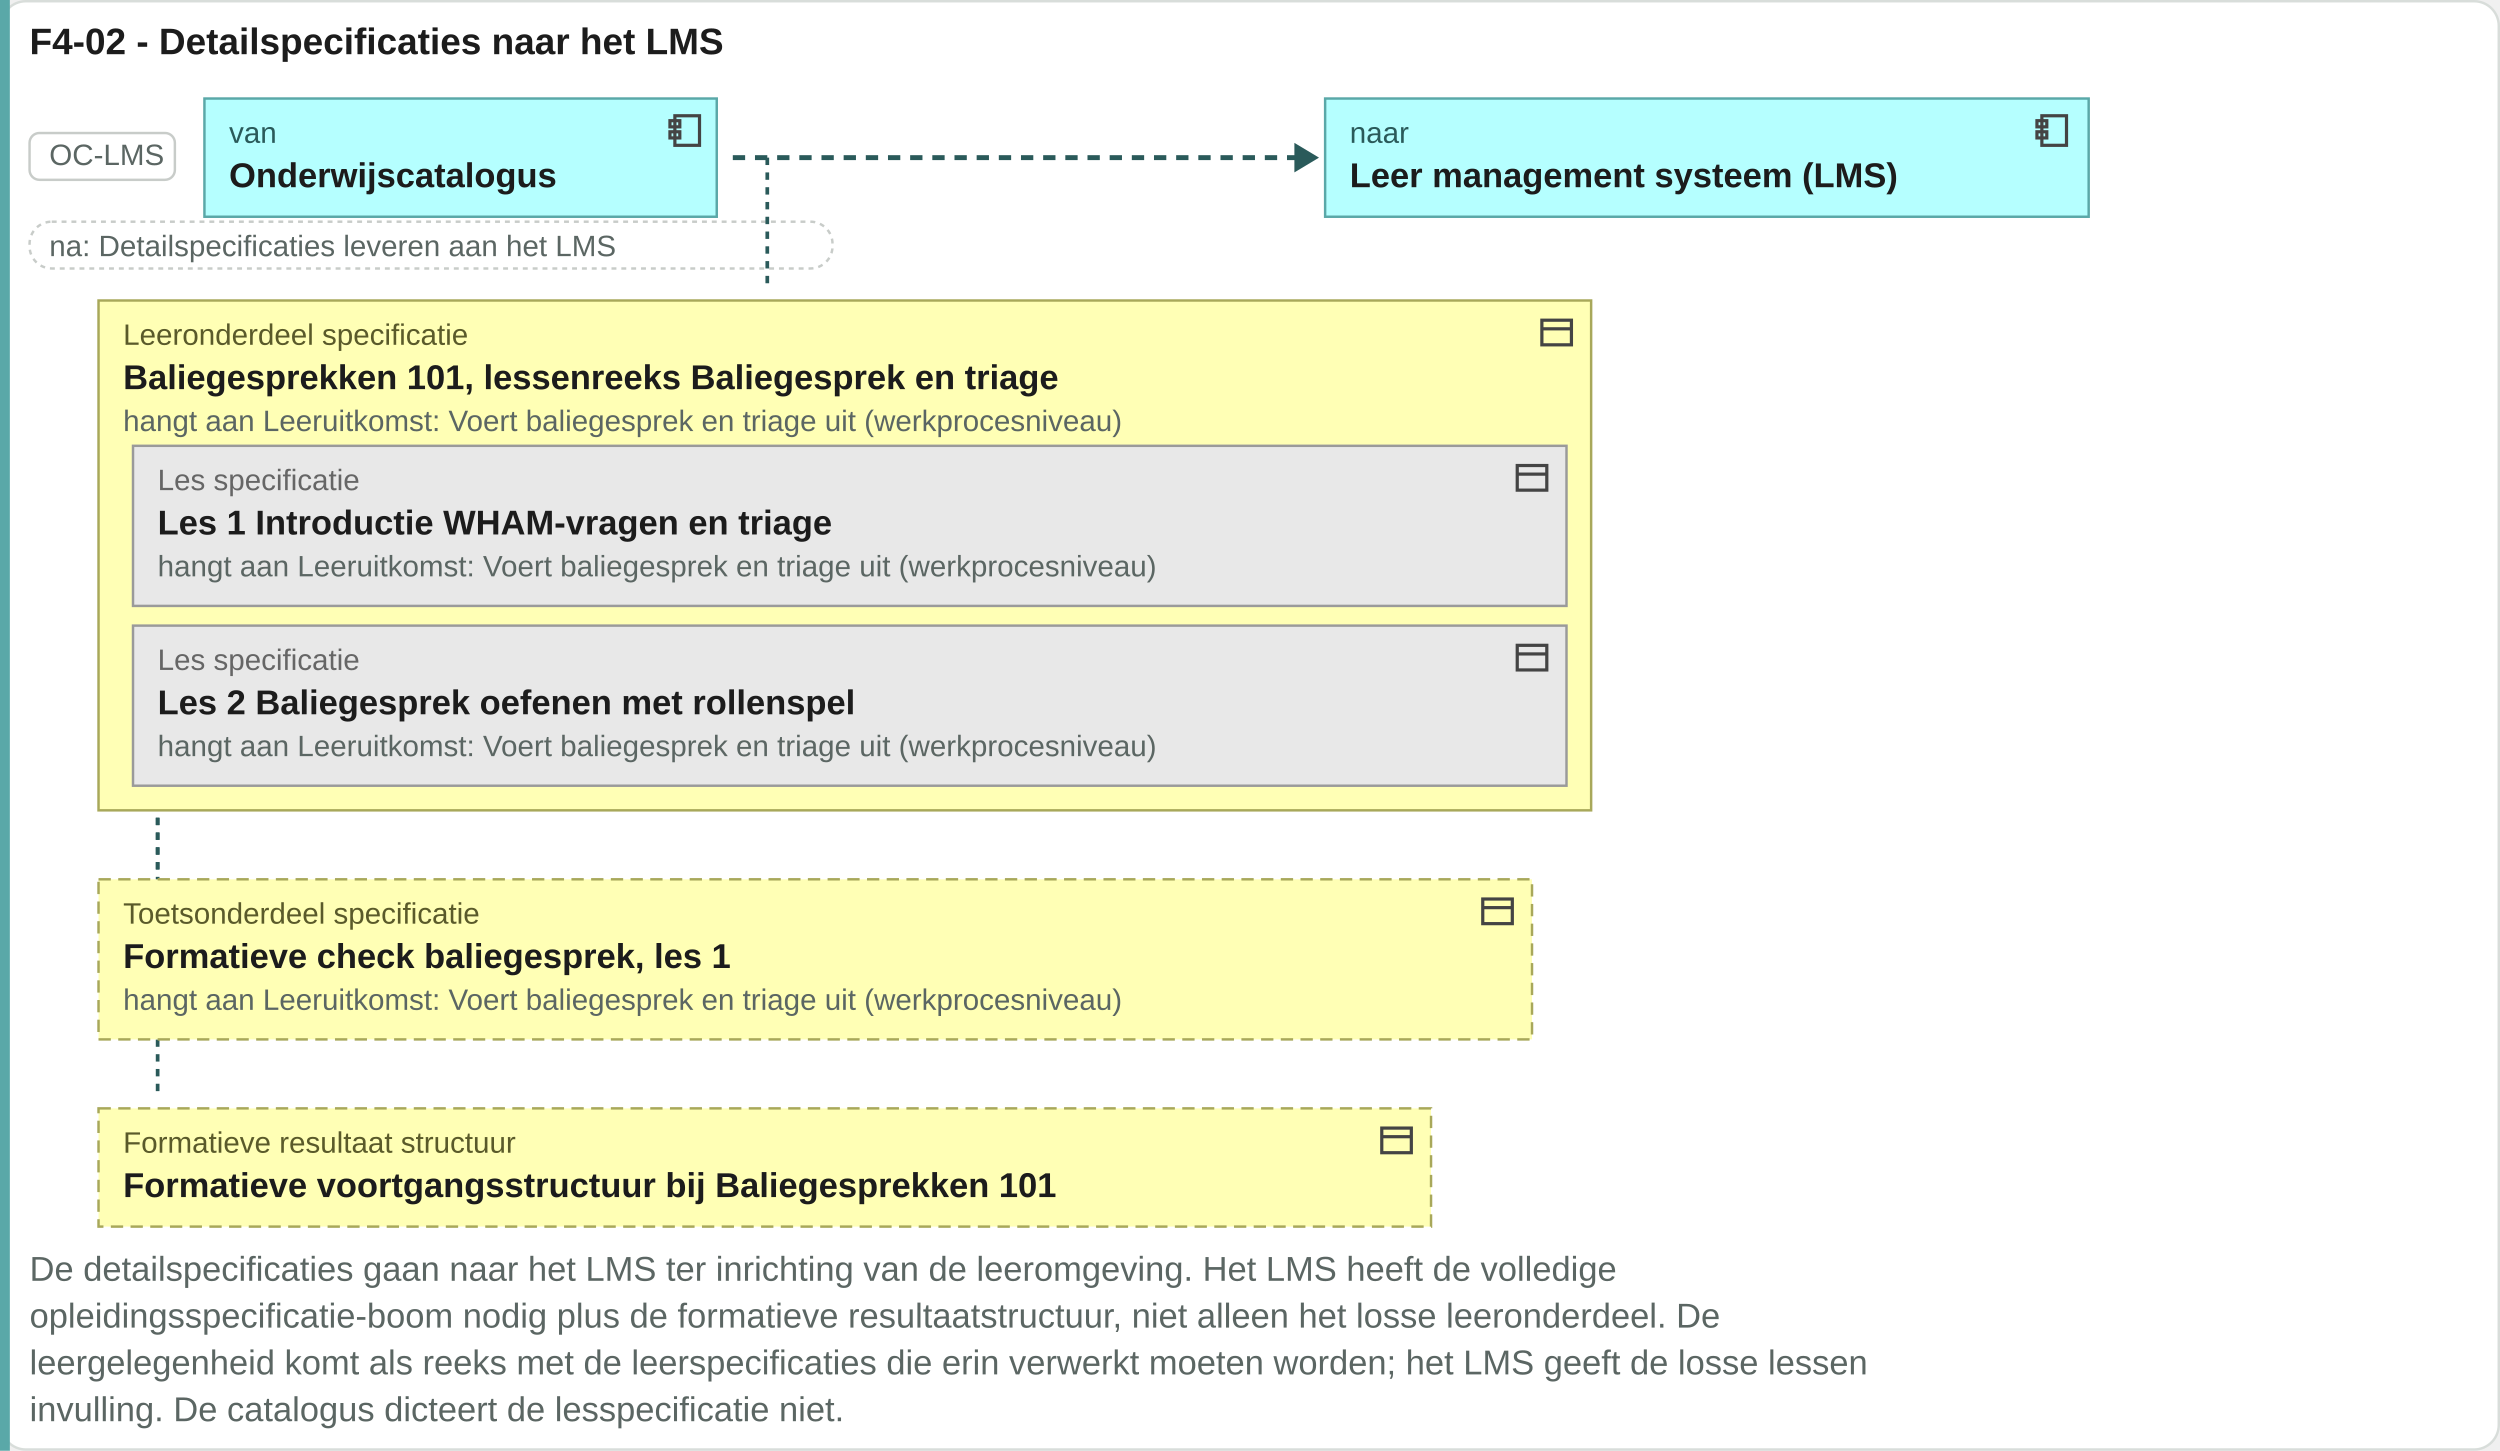
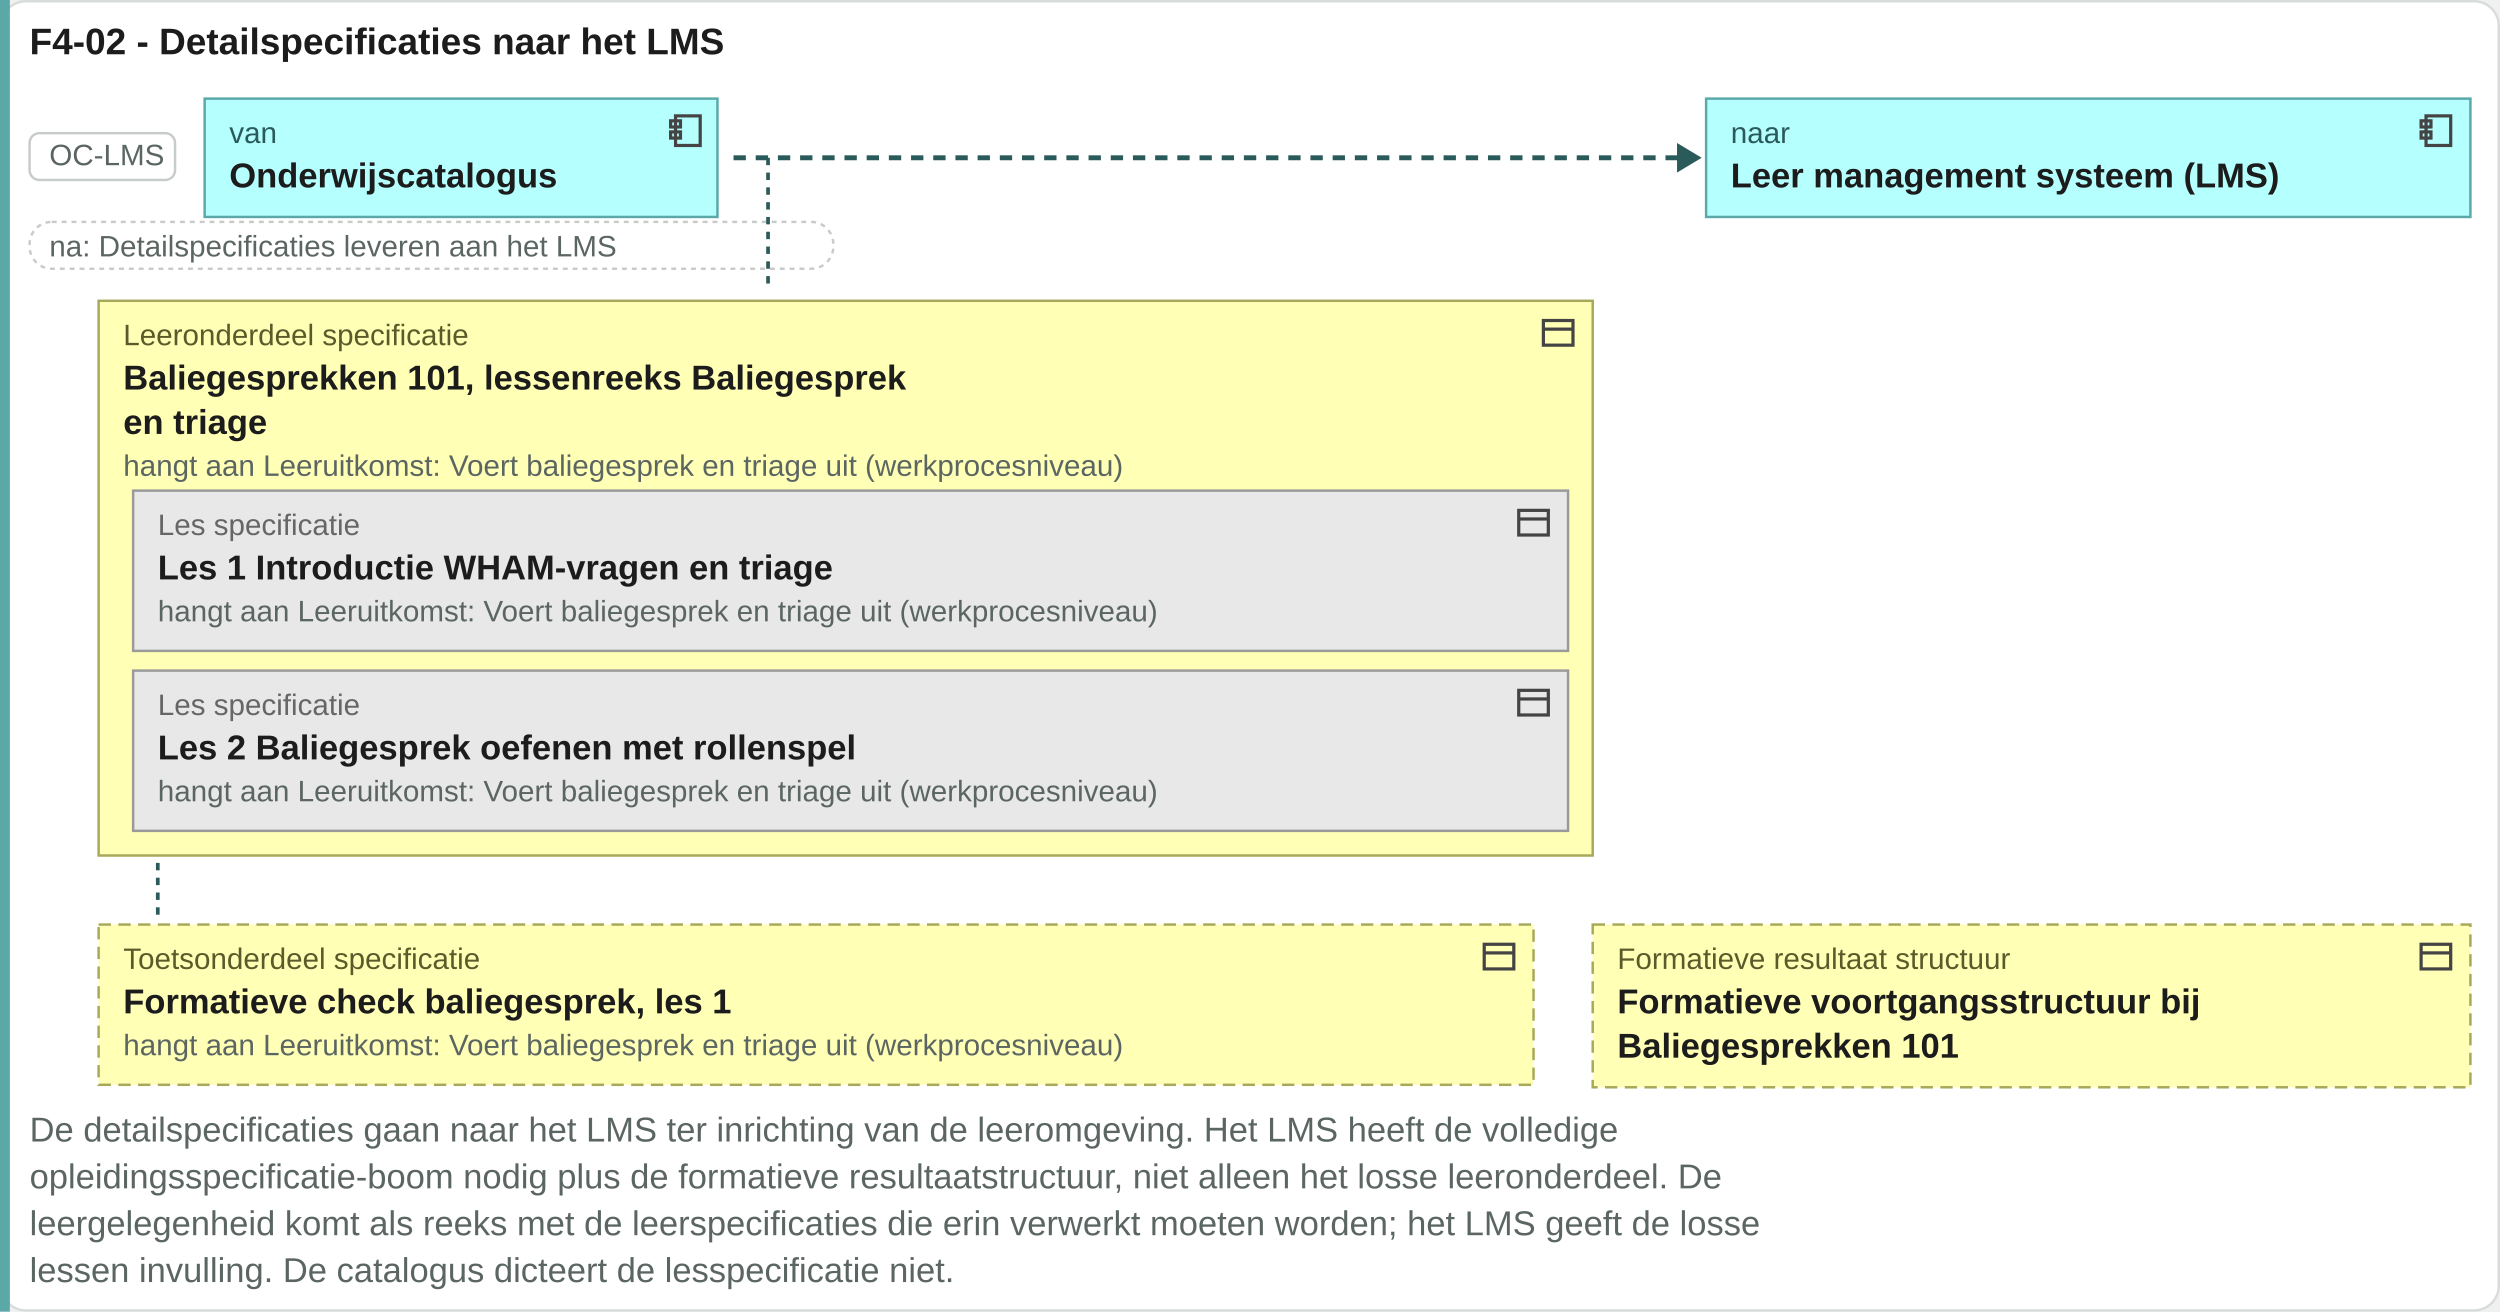
- <svg xmlns="http://www.w3.org/2000/svg" viewBox="0 0 1015 589" width="1015" height="589">
-   <rect x="0.5" y="0.5" width="1014" height="588" rx="10" fill="#ffffff" stroke="#d8ddda" />
+ <svg xmlns="http://www.w3.org/2000/svg" viewBox="0 0 1014 532" width="1014" height="532">
+   <rect x="0.5" y="0.5" width="1013" height="531" rx="10" fill="#ffffff" stroke="#d8ddda" />
  <text x="12" y="22" font-family="Arial, Helvetica, sans-serif" font-size="15" font-weight="bold" fill="#1c1c1c" text-anchor="start">F4-02 - Detailspecificaties naar het LMS</text>
-   <rect x="0" y="0" width="4" height="589" fill="#5aa8a8" />
+   <rect x="0" y="0" width="4" height="532" fill="#5aa8a8" />
  <rect x="12" y="54" width="59" height="19" rx="4" fill="#ffffff" stroke="#c8ccc9" />
  <text x="20" y="67" font-family="Arial, Helvetica, sans-serif" font-size="12" fill="#5b6663" text-anchor="start">OC-LMS</text>
  <rect x="83" y="40" width="208" height="48" rx="0" fill="#b5ffff" stroke="#5aa8a8" />
  <g transform="translate(270,45)" fill="none" stroke="#444" stroke-width="1.3">
    <rect x="4" y="2" width="10" height="12" />
    <rect x="2" y="4" width="4" height="2.5" />
    <rect x="2" y="8.5" width="4" height="2.5" />
  </g>
  <text x="93" y="58" font-family="Arial, Helvetica, sans-serif" font-size="12" fill="#2a5a5a" text-anchor="start">van</text>
  <text x="93" y="76" font-family="Arial, Helvetica, sans-serif" font-size="14" font-weight="bold" fill="#1c1c1c" text-anchor="start">Onderwijscatalogus</text>
-   <path d="M297.52 64H527.52" stroke="#2a5a5a" stroke-width="2" stroke-dasharray="5 4" />
-   <path d="M525.52 58l10 6-10 6z" fill="#2a5a5a" />
-   <rect x="538" y="40" width="310" height="48" rx="0" fill="#b5ffff" stroke="#5aa8a8" />
-   <g transform="translate(825,45)" fill="none" stroke="#444" stroke-width="1.3">
+   <path d="M297.52 64H682.2" stroke="#2a5a5a" stroke-width="2" stroke-dasharray="5 4" />
+   <path d="M680.2 58l10 6-10 6z" fill="#2a5a5a" />
+   <rect x="692" y="40" width="310" height="48" rx="0" fill="#b5ffff" stroke="#5aa8a8" />
+   <g transform="translate(980,45)" fill="none" stroke="#444" stroke-width="1.3">
    <rect x="4" y="2" width="10" height="12" />
    <rect x="2" y="4" width="4" height="2.5" />
    <rect x="2" y="8.5" width="4" height="2.5" />
  </g>
-   <text x="548" y="58" font-family="Arial, Helvetica, sans-serif" font-size="12" fill="#2a5a5a" text-anchor="start">naar</text>
-   <text x="548" y="76" font-family="Arial, Helvetica, sans-serif" font-size="14" font-weight="bold" fill="#1c1c1c" text-anchor="start">Leer management systeem (LMS)</text>
+   <text x="702" y="58" font-family="Arial, Helvetica, sans-serif" font-size="12" fill="#2a5a5a" text-anchor="start">naar</text>
+   <text x="702" y="76" font-family="Arial, Helvetica, sans-serif" font-size="14" font-weight="bold" fill="#1c1c1c" text-anchor="start">Leer management systeem (LMS)</text>
  <rect x="12" y="90" width="326" height="19" rx="9" fill="#ffffff" stroke="#c8ccc9" stroke-dasharray="2 2" />
  <text x="20" y="104" font-family="Arial, Helvetica, sans-serif" font-size="12" fill="#5b6663" text-anchor="start">na: Detailspecificaties leveren aan het LMS</text>
  <path d="M311.52 64V118" stroke="#2a5a5a" stroke-width="1.5" stroke-dasharray="3 3" />
-   <path d="M64 122V353" stroke="#2a5a5a" stroke-width="1.5" stroke-dasharray="3 3" />
-   <path d="M64 122V446" stroke="#2a5a5a" stroke-width="1.5" stroke-dasharray="3 3" />
-   <rect x="40" y="122" width="606" height="207" rx="0" fill="#ffffb5" stroke="#a8a85a" />
+   <path d="M64 122V371" stroke="#2a5a5a" stroke-width="1.5" stroke-dasharray="3 3" />
+   <rect x="40" y="122" width="606" height="225" rx="0" fill="#ffffb5" stroke="#a8a85a" />
  <g transform="translate(624,127)" fill="none" stroke="#444" stroke-width="1.3">
    <rect x="2" y="3" width="12" height="10" />
    <path d="M2 6.5h12" />
  </g>
  <text x="50" y="140" font-family="Arial, Helvetica, sans-serif" font-size="12" fill="#5a5a2a" text-anchor="start">Leeronderdeel specificatie</text>
-   <text x="50" y="158" font-family="Arial, Helvetica, sans-serif" font-size="14" font-weight="bold" fill="#1c1c1c" text-anchor="start">Baliegesprekken 101, lessenreeks Baliegesprek en triage</text>
-   <rect x="54" y="181" width="582" height="65" rx="0" fill="#e8e8e8" stroke="#9a9a9a" />
-   <g transform="translate(614,186)" fill="none" stroke="#444" stroke-width="1.3">
+   <rect x="54" y="199" width="582" height="65" rx="0" fill="#e8e8e8" stroke="#9a9a9a" />
+   <g transform="translate(614,204)" fill="none" stroke="#444" stroke-width="1.3">
    <rect x="2" y="3" width="12" height="10" />
    <path d="M2 6.5h12" />
  </g>
-   <text x="64" y="199" font-family="Arial, Helvetica, sans-serif" font-size="12" fill="#666666" text-anchor="start">Les specificatie</text>
-   <text x="64" y="217" font-family="Arial, Helvetica, sans-serif" font-size="14" font-weight="bold" fill="#1c1c1c" text-anchor="start">Les 1 Introductie WHAM-vragen en triage</text>
-   <text x="64" y="234" font-family="Arial, Helvetica, sans-serif" font-size="12" fill="#5b6663" text-anchor="start">hangt aan Leeruitkomst: Voert baliegesprek en triage uit (werkprocesniveau)</text>
-   <rect x="54" y="254" width="582" height="65" rx="0" fill="#e8e8e8" stroke="#9a9a9a" />
-   <g transform="translate(614,259)" fill="none" stroke="#444" stroke-width="1.3">
+   <text x="64" y="217" font-family="Arial, Helvetica, sans-serif" font-size="12" fill="#666666" text-anchor="start">Les specificatie</text>
+   <text x="64" y="235" font-family="Arial, Helvetica, sans-serif" font-size="14" font-weight="bold" fill="#1c1c1c" text-anchor="start">Les 1 Introductie WHAM-vragen en triage</text>
+   <text x="64" y="252" font-family="Arial, Helvetica, sans-serif" font-size="12" fill="#5b6663" text-anchor="start">hangt aan Leeruitkomst: Voert baliegesprek en triage uit (werkprocesniveau)</text>
+   <rect x="54" y="272" width="582" height="65" rx="0" fill="#e8e8e8" stroke="#9a9a9a" />
+   <g transform="translate(614,277)" fill="none" stroke="#444" stroke-width="1.3">
    <rect x="2" y="3" width="12" height="10" />
    <path d="M2 6.5h12" />
  </g>
-   <text x="64" y="272" font-family="Arial, Helvetica, sans-serif" font-size="12" fill="#666666" text-anchor="start">Les specificatie</text>
-   <text x="64" y="290" font-family="Arial, Helvetica, sans-serif" font-size="14" font-weight="bold" fill="#1c1c1c" text-anchor="start">Les 2 Baliegesprek oefenen met rollenspel</text>
-   <text x="64" y="307" font-family="Arial, Helvetica, sans-serif" font-size="12" fill="#5b6663" text-anchor="start">hangt aan Leeruitkomst: Voert baliegesprek en triage uit (werkprocesniveau)</text>
-   <text x="50" y="175" font-family="Arial, Helvetica, sans-serif" font-size="12" fill="#5b6663" text-anchor="start">hangt aan Leeruitkomst: Voert baliegesprek en triage uit (werkprocesniveau)</text>
-   <rect x="40" y="357" width="582" height="65" rx="0" fill="#ffffb5" stroke="#a8a85a" stroke-dasharray="5 3" />
-   <g transform="translate(600,362)" fill="none" stroke="#444" stroke-width="1.3">
+   <text x="64" y="290" font-family="Arial, Helvetica, sans-serif" font-size="12" fill="#666666" text-anchor="start">Les specificatie</text>
+   <text x="64" y="308" font-family="Arial, Helvetica, sans-serif" font-size="14" font-weight="bold" fill="#1c1c1c" text-anchor="start">Les 2 Baliegesprek oefenen met rollenspel</text>
+   <text x="64" y="325" font-family="Arial, Helvetica, sans-serif" font-size="12" fill="#5b6663" text-anchor="start">hangt aan Leeruitkomst: Voert baliegesprek en triage uit (werkprocesniveau)</text>
+   <text x="50" y="158" font-family="Arial, Helvetica, sans-serif" font-size="14" font-weight="bold" fill="#1c1c1c" text-anchor="start">Baliegesprekken 101, lessenreeks Baliegesprek</text>
+   <text x="50" y="176" font-family="Arial, Helvetica, sans-serif" font-size="14" font-weight="bold" fill="#1c1c1c" text-anchor="start">en triage</text>
+   <text x="50" y="193" font-family="Arial, Helvetica, sans-serif" font-size="12" fill="#5b6663" text-anchor="start">hangt aan Leeruitkomst: Voert baliegesprek en triage uit (werkprocesniveau)</text>
+   <rect x="40" y="375" width="582" height="65" rx="0" fill="#ffffb5" stroke="#a8a85a" stroke-dasharray="5 3" />
+   <g transform="translate(600,380)" fill="none" stroke="#444" stroke-width="1.3">
    <rect x="2" y="3" width="12" height="10" />
    <path d="M2 6.5h12" />
  </g>
-   <text x="50" y="375" font-family="Arial, Helvetica, sans-serif" font-size="12" fill="#5a5a2a" text-anchor="start">Toetsonderdeel specificatie</text>
-   <text x="50" y="393" font-family="Arial, Helvetica, sans-serif" font-size="14" font-weight="bold" fill="#1c1c1c" text-anchor="start">Formatieve check baliegesprek, les 1</text>
-   <text x="50" y="410" font-family="Arial, Helvetica, sans-serif" font-size="12" fill="#5b6663" text-anchor="start">hangt aan Leeruitkomst: Voert baliegesprek en triage uit (werkprocesniveau)</text>
-   <rect x="40" y="450" width="541" height="48" rx="0" fill="#ffffb5" stroke="#a8a85a" stroke-dasharray="5 3" />
-   <g transform="translate(559,455)" fill="none" stroke="#444" stroke-width="1.3">
+   <text x="50" y="393" font-family="Arial, Helvetica, sans-serif" font-size="12" fill="#5a5a2a" text-anchor="start">Toetsonderdeel specificatie</text>
+   <text x="50" y="411" font-family="Arial, Helvetica, sans-serif" font-size="14" font-weight="bold" fill="#1c1c1c" text-anchor="start">Formatieve check baliegesprek, les 1</text>
+   <text x="50" y="428" font-family="Arial, Helvetica, sans-serif" font-size="12" fill="#5b6663" text-anchor="start">hangt aan Leeruitkomst: Voert baliegesprek en triage uit (werkprocesniveau)</text>
+   <rect x="646" y="375" width="356" height="66" rx="0" fill="#ffffb5" stroke="#a8a85a" stroke-dasharray="5 3" />
+   <g transform="translate(980,380)" fill="none" stroke="#444" stroke-width="1.3">
    <rect x="2" y="3" width="12" height="10" />
    <path d="M2 6.5h12" />
  </g>
-   <text x="50" y="468" font-family="Arial, Helvetica, sans-serif" font-size="12" fill="#5a5a2a" text-anchor="start">Formatieve resultaat structuur</text>
-   <text x="50" y="486" font-family="Arial, Helvetica, sans-serif" font-size="14" font-weight="bold" fill="#1c1c1c" text-anchor="start">Formatieve voortgangsstructuur bij Baliegesprekken 101</text>
-   <text x="12" y="520" font-family="Arial, Helvetica, sans-serif" font-size="14" fill="#5b6663" text-anchor="start">De detailspecificaties gaan naar het LMS ter inrichting van de leeromgeving. Het LMS heeft de volledige</text>
-   <text x="12" y="539" font-family="Arial, Helvetica, sans-serif" font-size="14" fill="#5b6663" text-anchor="start">opleidingsspecificatie-boom nodig plus de formatieve resultaatstructuur, niet alleen het losse leeronderdeel. De</text>
-   <text x="12" y="558" font-family="Arial, Helvetica, sans-serif" font-size="14" fill="#5b6663" text-anchor="start">leergelegenheid komt als reeks met de leerspecificaties die erin verwerkt moeten worden; het LMS geeft de losse lessen</text>
-   <text x="12" y="577" font-family="Arial, Helvetica, sans-serif" font-size="14" fill="#5b6663" text-anchor="start">invulling. De catalogus dicteert de lesspecificatie niet.</text>
+   <text x="656" y="393" font-family="Arial, Helvetica, sans-serif" font-size="12" fill="#5a5a2a" text-anchor="start">Formatieve resultaat structuur</text>
+   <text x="656" y="411" font-family="Arial, Helvetica, sans-serif" font-size="14" font-weight="bold" fill="#1c1c1c" text-anchor="start">Formatieve voortgangsstructuur bij</text>
+   <text x="656" y="429" font-family="Arial, Helvetica, sans-serif" font-size="14" font-weight="bold" fill="#1c1c1c" text-anchor="start">Baliegesprekken 101</text>
+   <text x="12" y="463" font-family="Arial, Helvetica, sans-serif" font-size="14" fill="#5b6663" text-anchor="start">De detailspecificaties gaan naar het LMS ter inrichting van de leeromgeving. Het LMS heeft de volledige</text>
+   <text x="12" y="482" font-family="Arial, Helvetica, sans-serif" font-size="14" fill="#5b6663" text-anchor="start">opleidingsspecificatie-boom nodig plus de formatieve resultaatstructuur, niet alleen het losse leeronderdeel. De</text>
+   <text x="12" y="501" font-family="Arial, Helvetica, sans-serif" font-size="14" fill="#5b6663" text-anchor="start">leergelegenheid komt als reeks met de leerspecificaties die erin verwerkt moeten worden; het LMS geeft de losse</text>
+   <text x="12" y="520" font-family="Arial, Helvetica, sans-serif" font-size="14" fill="#5b6663" text-anchor="start">lessen invulling. De catalogus dicteert de lesspecificatie niet.</text>
</svg>
